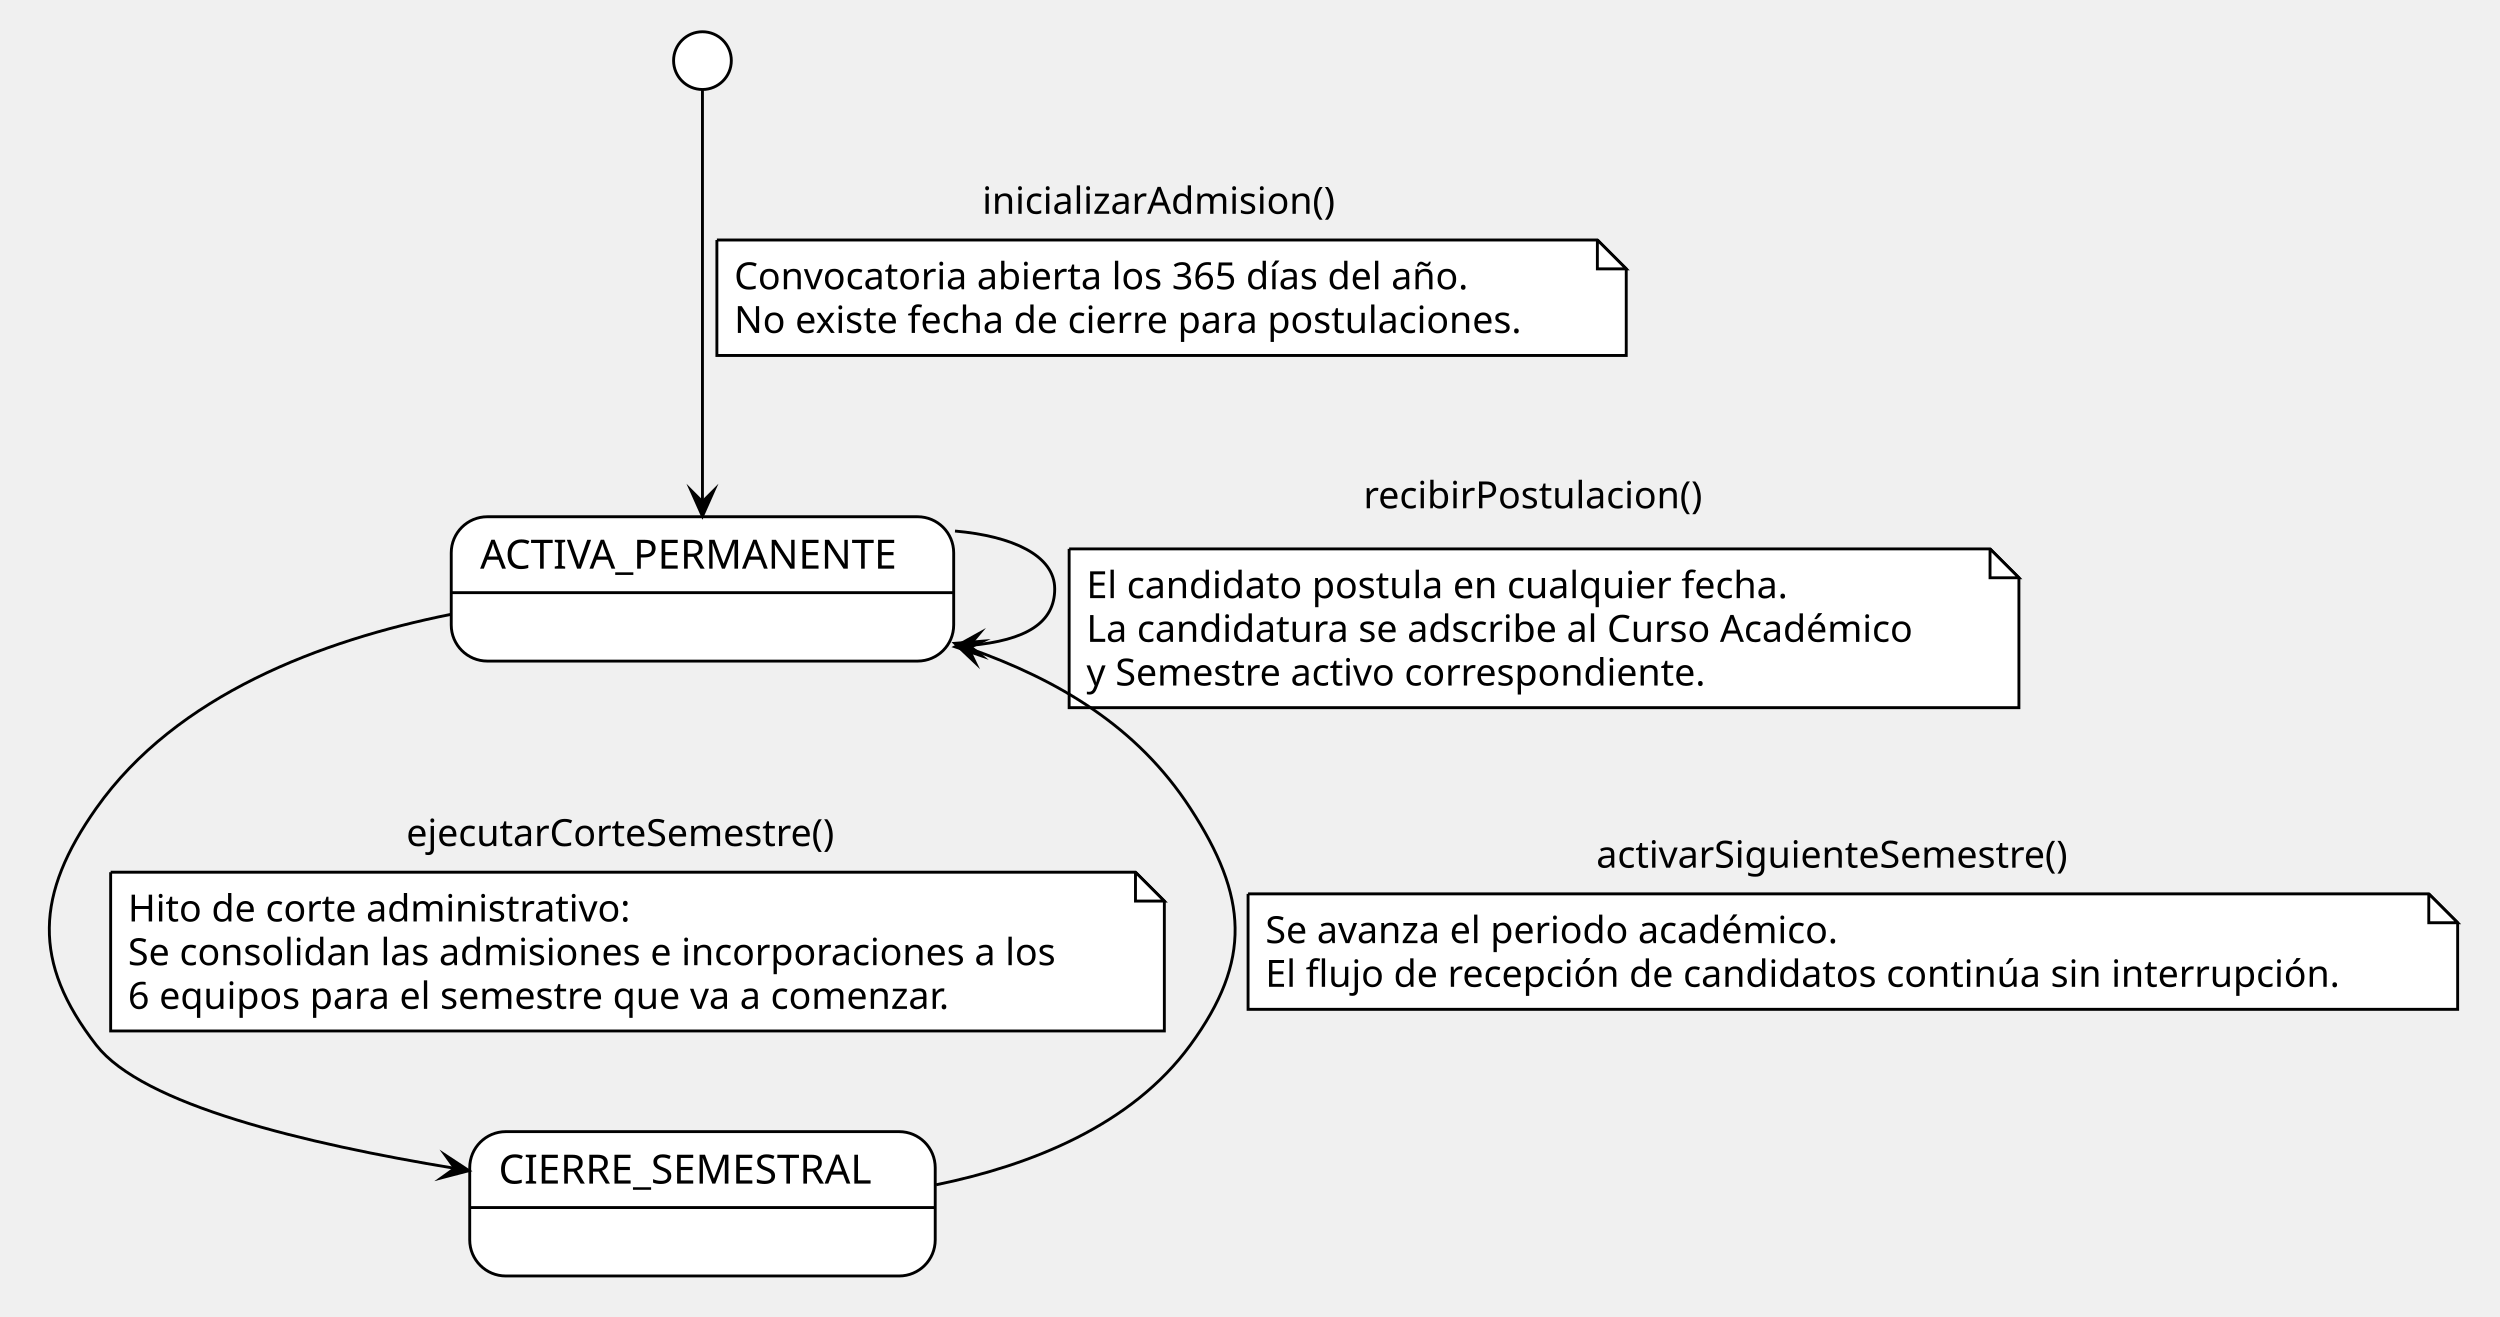
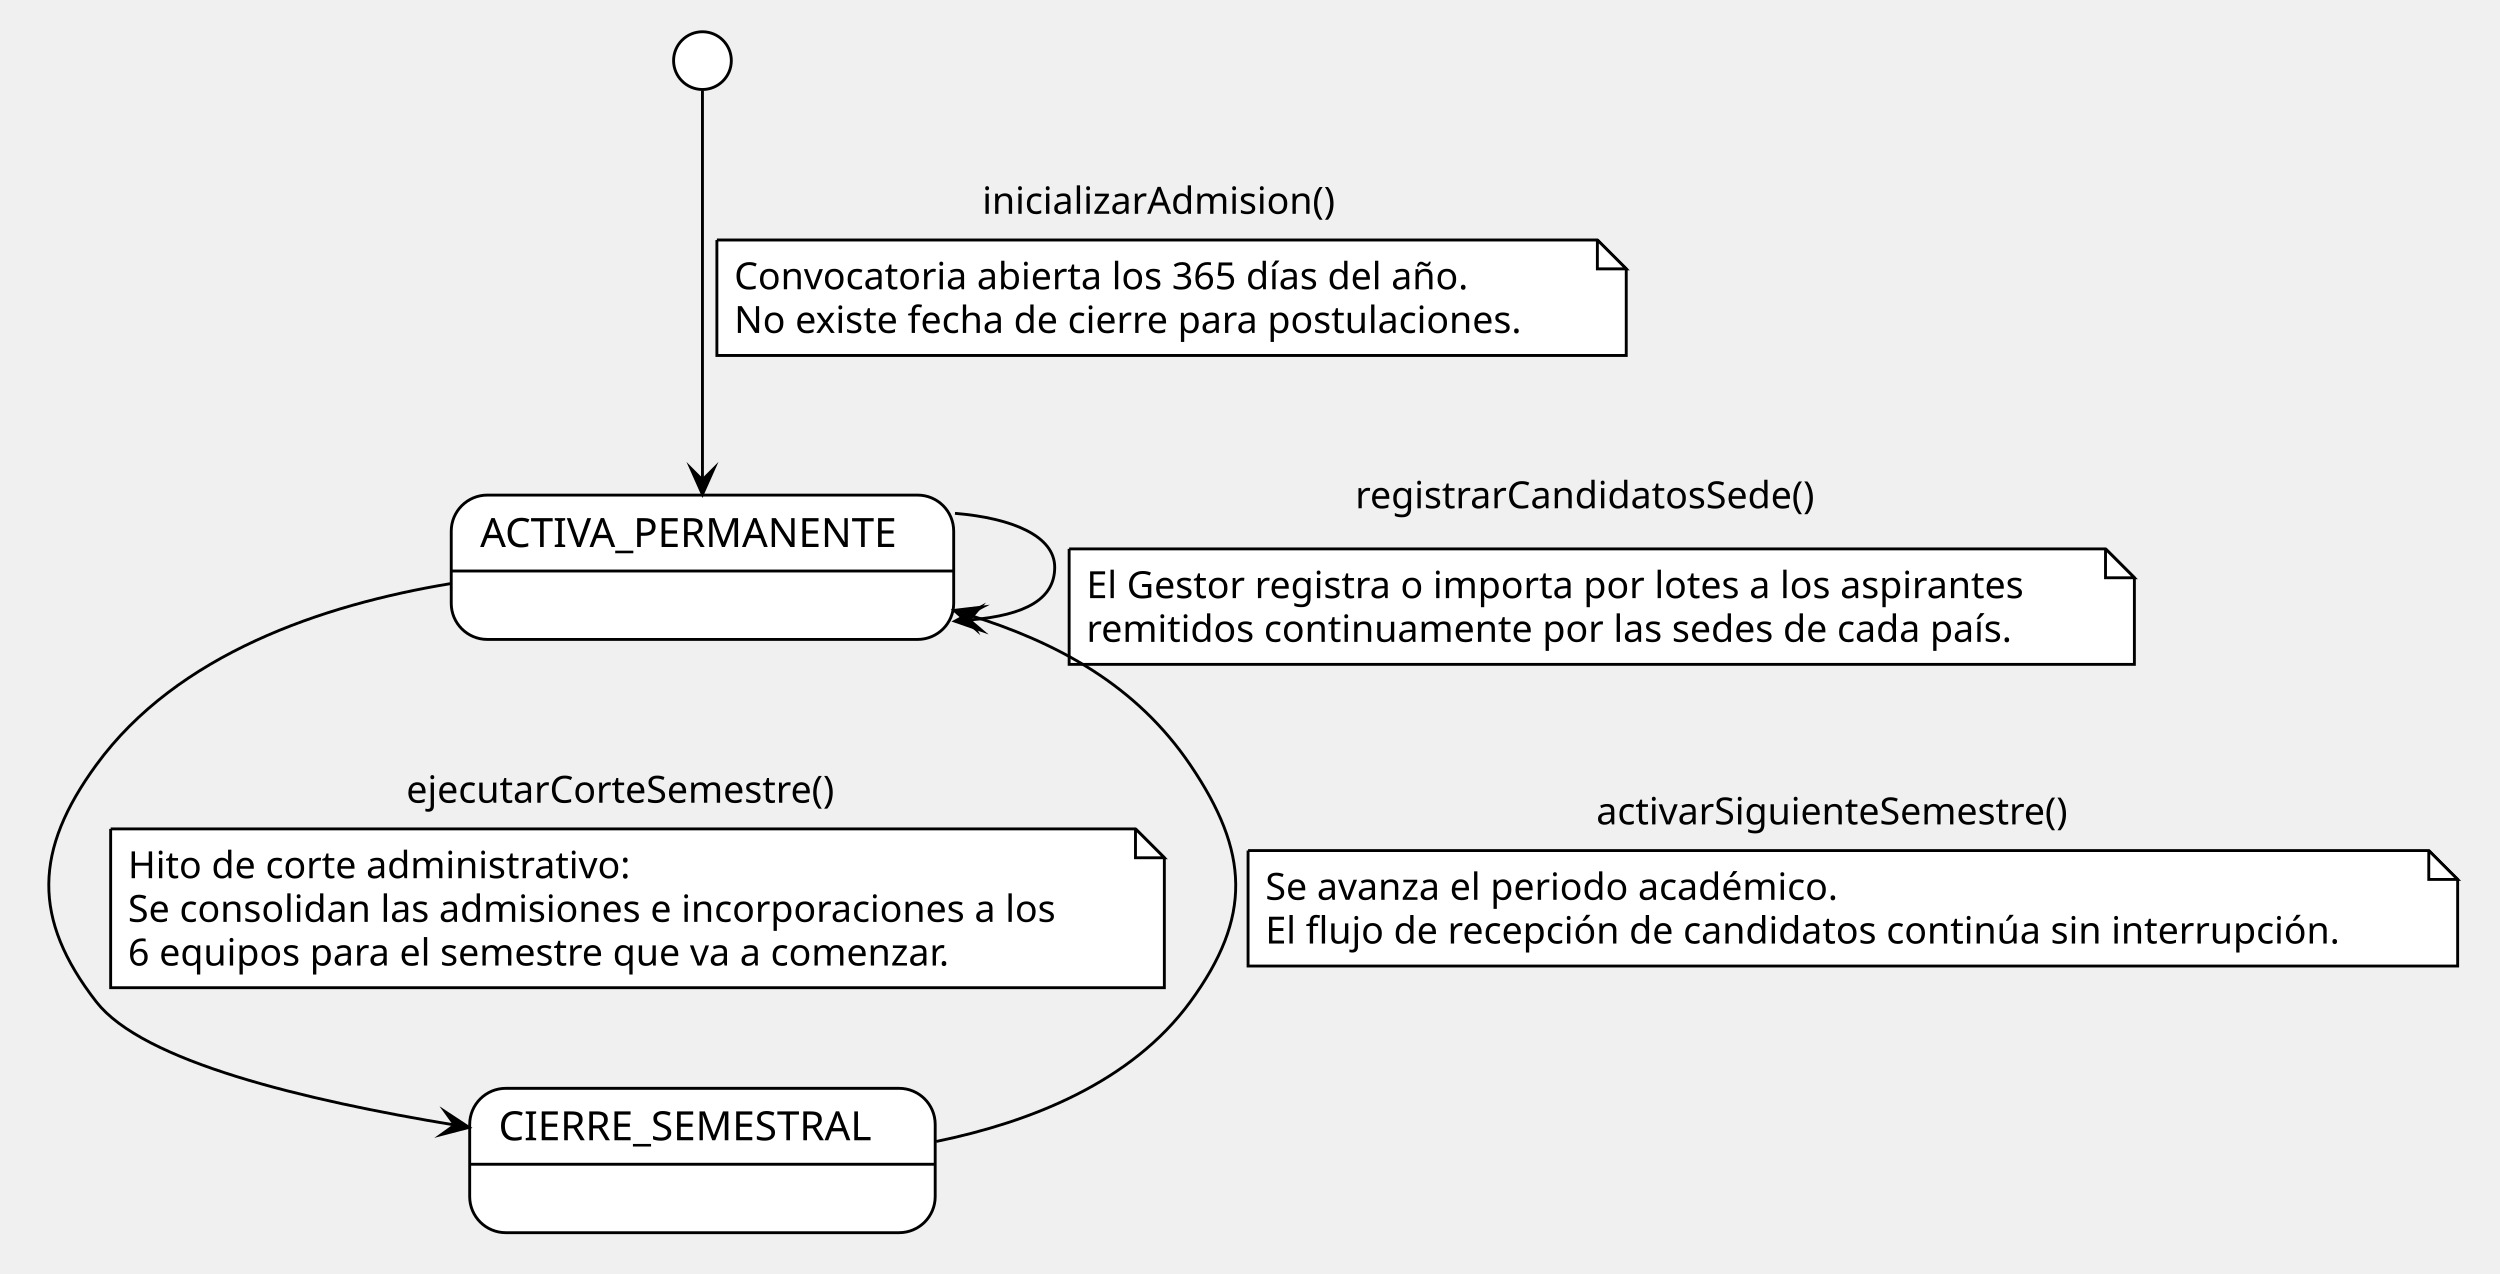
- <svg xmlns="http://www.w3.org/2000/svg" version="1.1" data-diagram-type="STATE" style="width:866px;height:456px;background:#FFFFFF;" width="866px" height="456px" viewBox="0 0 866 456" zoomAndPan="magnify" preserveAspectRatio="none" contentStyleType="text/css">
+ <svg xmlns="http://www.w3.org/2000/svg" version="1.1" data-diagram-type="STATE" style="width:866px;height:441px;background:#FFFFFF;" width="866px" height="441px" viewBox="0 0 866 441" zoomAndPan="magnify" preserveAspectRatio="none" contentStyleType="text/css">
  <defs />
  <g font-family="sans-serif" lengthAdjust="spacing">
    <g class="start_entity" data-qualified-name=".start." id="ent0001" data-source-line="8">
      <ellipse cx="243.33" cy="21" rx="10" ry="10" fill="#FFF" style="stroke:#000;stroke-width:1;" />
    </g>
    <g class="entity" data-qualified-name="ACTIVA_PERMANENTE" id="ent0002" data-source-line="8">
-       <rect x="156.31" y="179" width="174.048" height="50" fill="#FFF" style="stroke:#000;stroke-width:1;" rx="12.5" ry="12.5" />
-       <line x1="156.31" y1="205.297" x2="330.358" y2="205.297" style="stroke:#000;stroke-width:1;" />
-       <text x="166.31" y="196.995" fill="#000" font-size="14" textLength="154.048" font-family="Verdana">ACTIVA_PERMANENTE</text>
+       <rect x="156.31" y="171.5" width="174.048" height="50" fill="#FFF" style="stroke:#000;stroke-width:1;" rx="12.5" ry="12.5" />
+       <line x1="156.31" y1="197.797" x2="330.358" y2="197.797" style="stroke:#000;stroke-width:1;" />
+       <text x="166.31" y="189.495" fill="#000" font-size="14" textLength="154.048" font-family="Verdana">ACTIVA_PERMANENTE</text>
    </g>
-     <g class="entity" data-qualified-name="CIERRE_SEMESTRAL" id="ent0005" data-source-line="21">
-       <rect x="162.71" y="392" width="161.251" height="50" fill="#FFF" style="stroke:#000;stroke-width:1;" rx="12.5" ry="12.5" />
-       <line x1="162.71" y1="418.297" x2="323.961" y2="418.297" style="stroke:#000;stroke-width:1;" />
-       <text x="172.71" y="409.995" fill="#000" font-size="14" textLength="141.251" font-family="Verdana">CIERRE_SEMESTRAL</text>
+     <g class="entity" data-qualified-name="CIERRE_SEMESTRAL" id="ent0005" data-source-line="20">
+       <rect x="162.7" y="377" width="161.251" height="50" fill="#FFF" style="stroke:#000;stroke-width:1;" rx="12.5" ry="12.5" />
+       <line x1="162.7" y1="403.297" x2="323.951" y2="403.297" style="stroke:#000;stroke-width:1;" />
+       <text x="172.7" y="394.995" fill="#000" font-size="14" textLength="141.251" font-family="Verdana">CIERRE_SEMESTRAL</text>
    </g>
    <g class="link" data-entity-1="ent0001" data-entity-2="ent0002" id="lnk3" data-source-line="8" data-link-type="dependency">
-       <path d="M243.33,31.22 C243.33,58.31 243.33,133.25 243.33,173.81" style="stroke:#000;stroke-width:1;" fill="none" id="*start*-to-ACTIVA_PERMANENTE" />
-       <polygon points="243.33,178.81,247.33,169.81,243.33,173.81,239.33,169.81,243.33,178.81" fill="#000" style="stroke:#000;stroke-width:1;stroke-linejoin:miter;stroke-miterlimit:10;" />
+       <path d="M243.33,31.33 C243.33,57.51 243.33,127.31 243.33,166.26" style="stroke:#000;stroke-width:1;" fill="none" id="*start*-to-ACTIVA_PERMANENTE" />
+       <polygon points="243.33,171.26,247.33,162.26,243.33,166.26,239.33,162.26,243.33,171.26" fill="#000" style="stroke:#000;stroke-width:1;stroke-linejoin:miter;stroke-miterlimit:10;" />
      <text x="340.258" y="74.067" fill="#000" font-size="13" textLength="131.688" font-family="Verdana">inicializarAdmision()</text>
      <path d="M248.33,83.133 L248.33,123.133 L563.33,123.133 L563.33,93.133 L553.33,83.133 L248.33,83.133" style="stroke:#000;stroke-width:1;" fill="#FFF" />
      <path d="M553.33,83.133 L553.33,93.133 L563.33,93.133 L553.33,83.133" style="stroke:#000;stroke-width:1;" fill="#FFF" />
      <text x="254.33" y="100.2" fill="#000" font-size="13" textLength="274.942" font-family="Verdana">Convocatoria abierta los 365 días del año.</text>
      <text x="254.33" y="115.333" fill="#000" font-size="13" textLength="294.544" font-family="Verdana">No existe fecha de cierre para postulaciones.</text>
    </g>
    <g class="link" data-entity-1="ent0002" data-entity-2="ent0002" id="lnk4" data-source-line="14" data-link-type="dependency">
-       <path d="M330.81,183.95 C350.74,185.71 365.35,192.4 365.35,204 C365.35,215.6 355.721,221.85 335.791,223.61" style="stroke:#000;stroke-width:1;" fill="none" id="ACTIVA_PERMANENTE-to-ACTIVA_PERMANENTE" />
-       <polygon points="330.81,224.05,340.127,227.243,335.791,223.61,339.423,219.274,330.81,224.05" fill="#000" style="stroke:#000;stroke-width:1;stroke-linejoin:miter;stroke-miterlimit:10;" />
-       <text x="472.307" y="176.067" fill="#000" font-size="13" textLength="125.887" font-family="Verdana">recibirPostulacion()</text>
-       <path d="M370.35,190.133 L370.35,245.133 L699.35,245.133 L699.35,200.133 L689.35,190.133 L370.35,190.133" style="stroke:#000;stroke-width:1;" fill="#FFF" />
-       <path d="M689.35,190.133 L689.35,200.133 L699.35,200.133 L689.35,190.133" style="stroke:#000;stroke-width:1;" fill="#FFF" />
-       <text x="376.35" y="207.2" fill="#000" font-size="13" textLength="261.574" font-family="Verdana">El candidato postula en cualquier fecha.</text>
-       <text x="376.35" y="222.333" fill="#000" font-size="13" textLength="308.801" font-family="Verdana">La candidatura se adscribe al Curso Académico</text>
-       <text x="376.35" y="237.465" fill="#000" font-size="13" textLength="232.02" font-family="Verdana">y Semestre activo correspondiente.</text>
+       <path d="M330.8,177.82 C350.74,179.47 365.35,185.69 365.35,196.5 C365.35,207.31 355.723,213.118 335.783,214.768" style="stroke:#000;stroke-width:1;" fill="none" id="ACTIVA_PERMANENTE-to-ACTIVA_PERMANENTE" />
+       <polygon points="330.8,215.18,340.099,218.424,335.783,214.768,339.439,210.451,330.8,215.18" fill="#000" style="stroke:#000;stroke-width:1;stroke-linejoin:miter;stroke-miterlimit:10;" />
+       <text x="469.466" y="176.067" fill="#000" font-size="13" textLength="171.564" font-family="Verdana">registrarCandidatosSede()</text>
+       <path d="M370.35,190.133 L370.35,230.133 L739.35,230.133 L739.35,200.133 L729.35,190.133 L370.35,190.133" style="stroke:#000;stroke-width:1;" fill="#FFF" />
+       <path d="M729.35,190.133 L729.35,200.133 L739.35,200.133 L729.35,190.133" style="stroke:#000;stroke-width:1;" fill="#FFF" />
+       <text x="376.35" y="207.2" fill="#000" font-size="13" textLength="348.797" font-family="Verdana">El Gestor registra o importa por lotes a los aspirantes</text>
+       <text x="376.35" y="222.333" fill="#000" font-size="13" textLength="344.735" font-family="Verdana">remitidos continuamente por las sedes de cada país.</text>
    </g>
-     <g class="link" data-entity-1="ent0002" data-entity-2="ent0005" id="lnk6" data-source-line="21" data-link-type="dependency">
-       <path d="M156,212.85 C111.52,221.79 61.1,240.6 33.33,280 C12.34,309.79 11,333.2 33.33,362 C49.42,382.75 105.397,396.106 157.507,404.706" style="stroke:#000;stroke-width:1;" fill="none" id="ACTIVA_PERMANENTE-to-CIERRE_SEMESTRAL" />
-       <polygon points="162.44,405.52,154.211,400.108,157.507,404.706,152.909,408.001,162.44,405.52" fill="#000" style="stroke:#000;stroke-width:1;stroke-linejoin:miter;stroke-miterlimit:10;" />
-       <text x="140.738" y="293.067" fill="#000" font-size="13" textLength="161.142" font-family="Verdana">ejecutarCorteSemestre()</text>
-       <path d="M38.33,302.133 L38.33,357.133 L403.33,357.133 L403.33,312.133 L393.33,302.133 L38.33,302.133" style="stroke:#000;stroke-width:1;" fill="#FFF" />
-       <path d="M393.33,302.133 L393.33,312.133 L403.33,312.133 L393.33,302.133" style="stroke:#000;stroke-width:1;" fill="#FFF" />
-       <text x="44.33" y="319.2" fill="#000" font-size="13" textLength="186.888" font-family="Verdana">Hito de corte administrativo:</text>
-       <text x="44.33" y="334.333" fill="#000" font-size="13" textLength="344.957" font-family="Verdana">Se consolidan las admisiones e incorporaciones a los</text>
-       <text x="44.33" y="349.465" fill="#000" font-size="13" textLength="310.578" font-family="Verdana">6 equipos para el semestre que va a comenzar.</text>
+     <g class="link" data-entity-1="ent0002" data-entity-2="ent0005" id="lnk6" data-source-line="20" data-link-type="dependency">
+       <path d="M155.99,202.18 C111.65,209.52 61.36,226.55 33.33,265 C11.86,294.45 11,318.2 33.33,347 C49.42,367.75 105.397,381.106 157.507,389.706" style="stroke:#000;stroke-width:1;" fill="none" id="ACTIVA_PERMANENTE-to-CIERRE_SEMESTRAL" />
+       <polygon points="162.44,390.52,154.211,385.108,157.507,389.706,152.909,393.001,162.44,390.52" fill="#000" style="stroke:#000;stroke-width:1;stroke-linejoin:miter;stroke-miterlimit:10;" />
+       <text x="140.738" y="278.067" fill="#000" font-size="13" textLength="161.142" font-family="Verdana">ejecutarCorteSemestre()</text>
+       <path d="M38.33,287.133 L38.33,342.133 L403.33,342.133 L403.33,297.133 L393.33,287.133 L38.33,287.133" style="stroke:#000;stroke-width:1;" fill="#FFF" />
+       <path d="M393.33,287.133 L393.33,297.133 L403.33,297.133 L393.33,287.133" style="stroke:#000;stroke-width:1;" fill="#FFF" />
+       <text x="44.33" y="304.2" fill="#000" font-size="13" textLength="186.888" font-family="Verdana">Hito de corte administrativo:</text>
+       <text x="44.33" y="319.333" fill="#000" font-size="13" textLength="344.957" font-family="Verdana">Se consolidan las admisiones e incorporaciones a los</text>
+       <text x="44.33" y="334.465" fill="#000" font-size="13" textLength="310.578" font-family="Verdana">6 equipos para el semestre que va a comenzar.</text>
    </g>
-     <g class="link" data-entity-1="ent0005" data-entity-2="ent0002" id="lnk7" data-source-line="28" data-link-type="dependency">
-       <path d="M324.28,410.41 C357.09,403.68 391.99,389.86 412.33,362 C433.82,332.57 432.2,310.55 412.33,280 C393.87,251.61 366.634,235.548 335.454,224.518" style="stroke:#000;stroke-width:1;" fill="none" id="CIERRE_SEMESTRAL-to-ACTIVA_PERMANENTE" />
-       <polygon points="330.74,222.85,337.891,229.623,335.454,224.518,340.559,222.081,330.74,222.85" fill="#000" style="stroke:#000;stroke-width:1;stroke-linejoin:miter;stroke-miterlimit:10;" />
-       <text x="552.962" y="300.567" fill="#000" font-size="13" textLength="178.395" font-family="Verdana">activarSiguienteSemestre()</text>
-       <path d="M432.33,309.633 L432.33,349.633 L851.33,349.633 L851.33,319.633 L841.33,309.633 L432.33,309.633" style="stroke:#000;stroke-width:1;" fill="#FFF" />
-       <path d="M841.33,309.633 L841.33,319.633 L851.33,319.633 L841.33,309.633" style="stroke:#000;stroke-width:1;" fill="#FFF" />
-       <text x="438.33" y="326.7" fill="#000" font-size="13" textLength="215.249" font-family="Verdana">Se avanza el periodo académico.</text>
-       <text x="438.33" y="341.833" fill="#000" font-size="13" textLength="398.658" font-family="Verdana">El flujo de recepción de candidatos continúa sin interrupción.</text>
+     <g class="link" data-entity-1="ent0005" data-entity-2="ent0002" id="lnk7" data-source-line="27" data-link-type="dependency">
+       <path d="M324.28,395.41 C357.09,388.68 391.98,374.86 412.33,347 C433.82,317.57 432.77,295.17 412.33,265 C393.64,237.4 366.426,222.57 335.276,212.92" style="stroke:#000;stroke-width:1;" fill="none" id="CIERRE_SEMESTRAL-to-ACTIVA_PERMANENTE" />
+       <polygon points="330.5,211.44,337.913,217.924,335.276,212.92,340.281,210.282,330.5,211.44" fill="#000" style="stroke:#000;stroke-width:1;stroke-linejoin:miter;stroke-miterlimit:10;" />
+       <text x="552.962" y="285.567" fill="#000" font-size="13" textLength="178.395" font-family="Verdana">activarSiguienteSemestre()</text>
+       <path d="M432.33,294.633 L432.33,334.633 L851.33,334.633 L851.33,304.633 L841.33,294.633 L432.33,294.633" style="stroke:#000;stroke-width:1;" fill="#FFF" />
+       <path d="M841.33,294.633 L841.33,304.633 L851.33,304.633 L841.33,294.633" style="stroke:#000;stroke-width:1;" fill="#FFF" />
+       <text x="438.33" y="311.7" fill="#000" font-size="13" textLength="215.249" font-family="Verdana">Se avanza el periodo académico.</text>
+       <text x="438.33" y="326.833" fill="#000" font-size="13" textLength="398.658" font-family="Verdana">El flujo de recepción de candidatos continúa sin interrupción.</text>
    </g>
  </g>
</svg>
